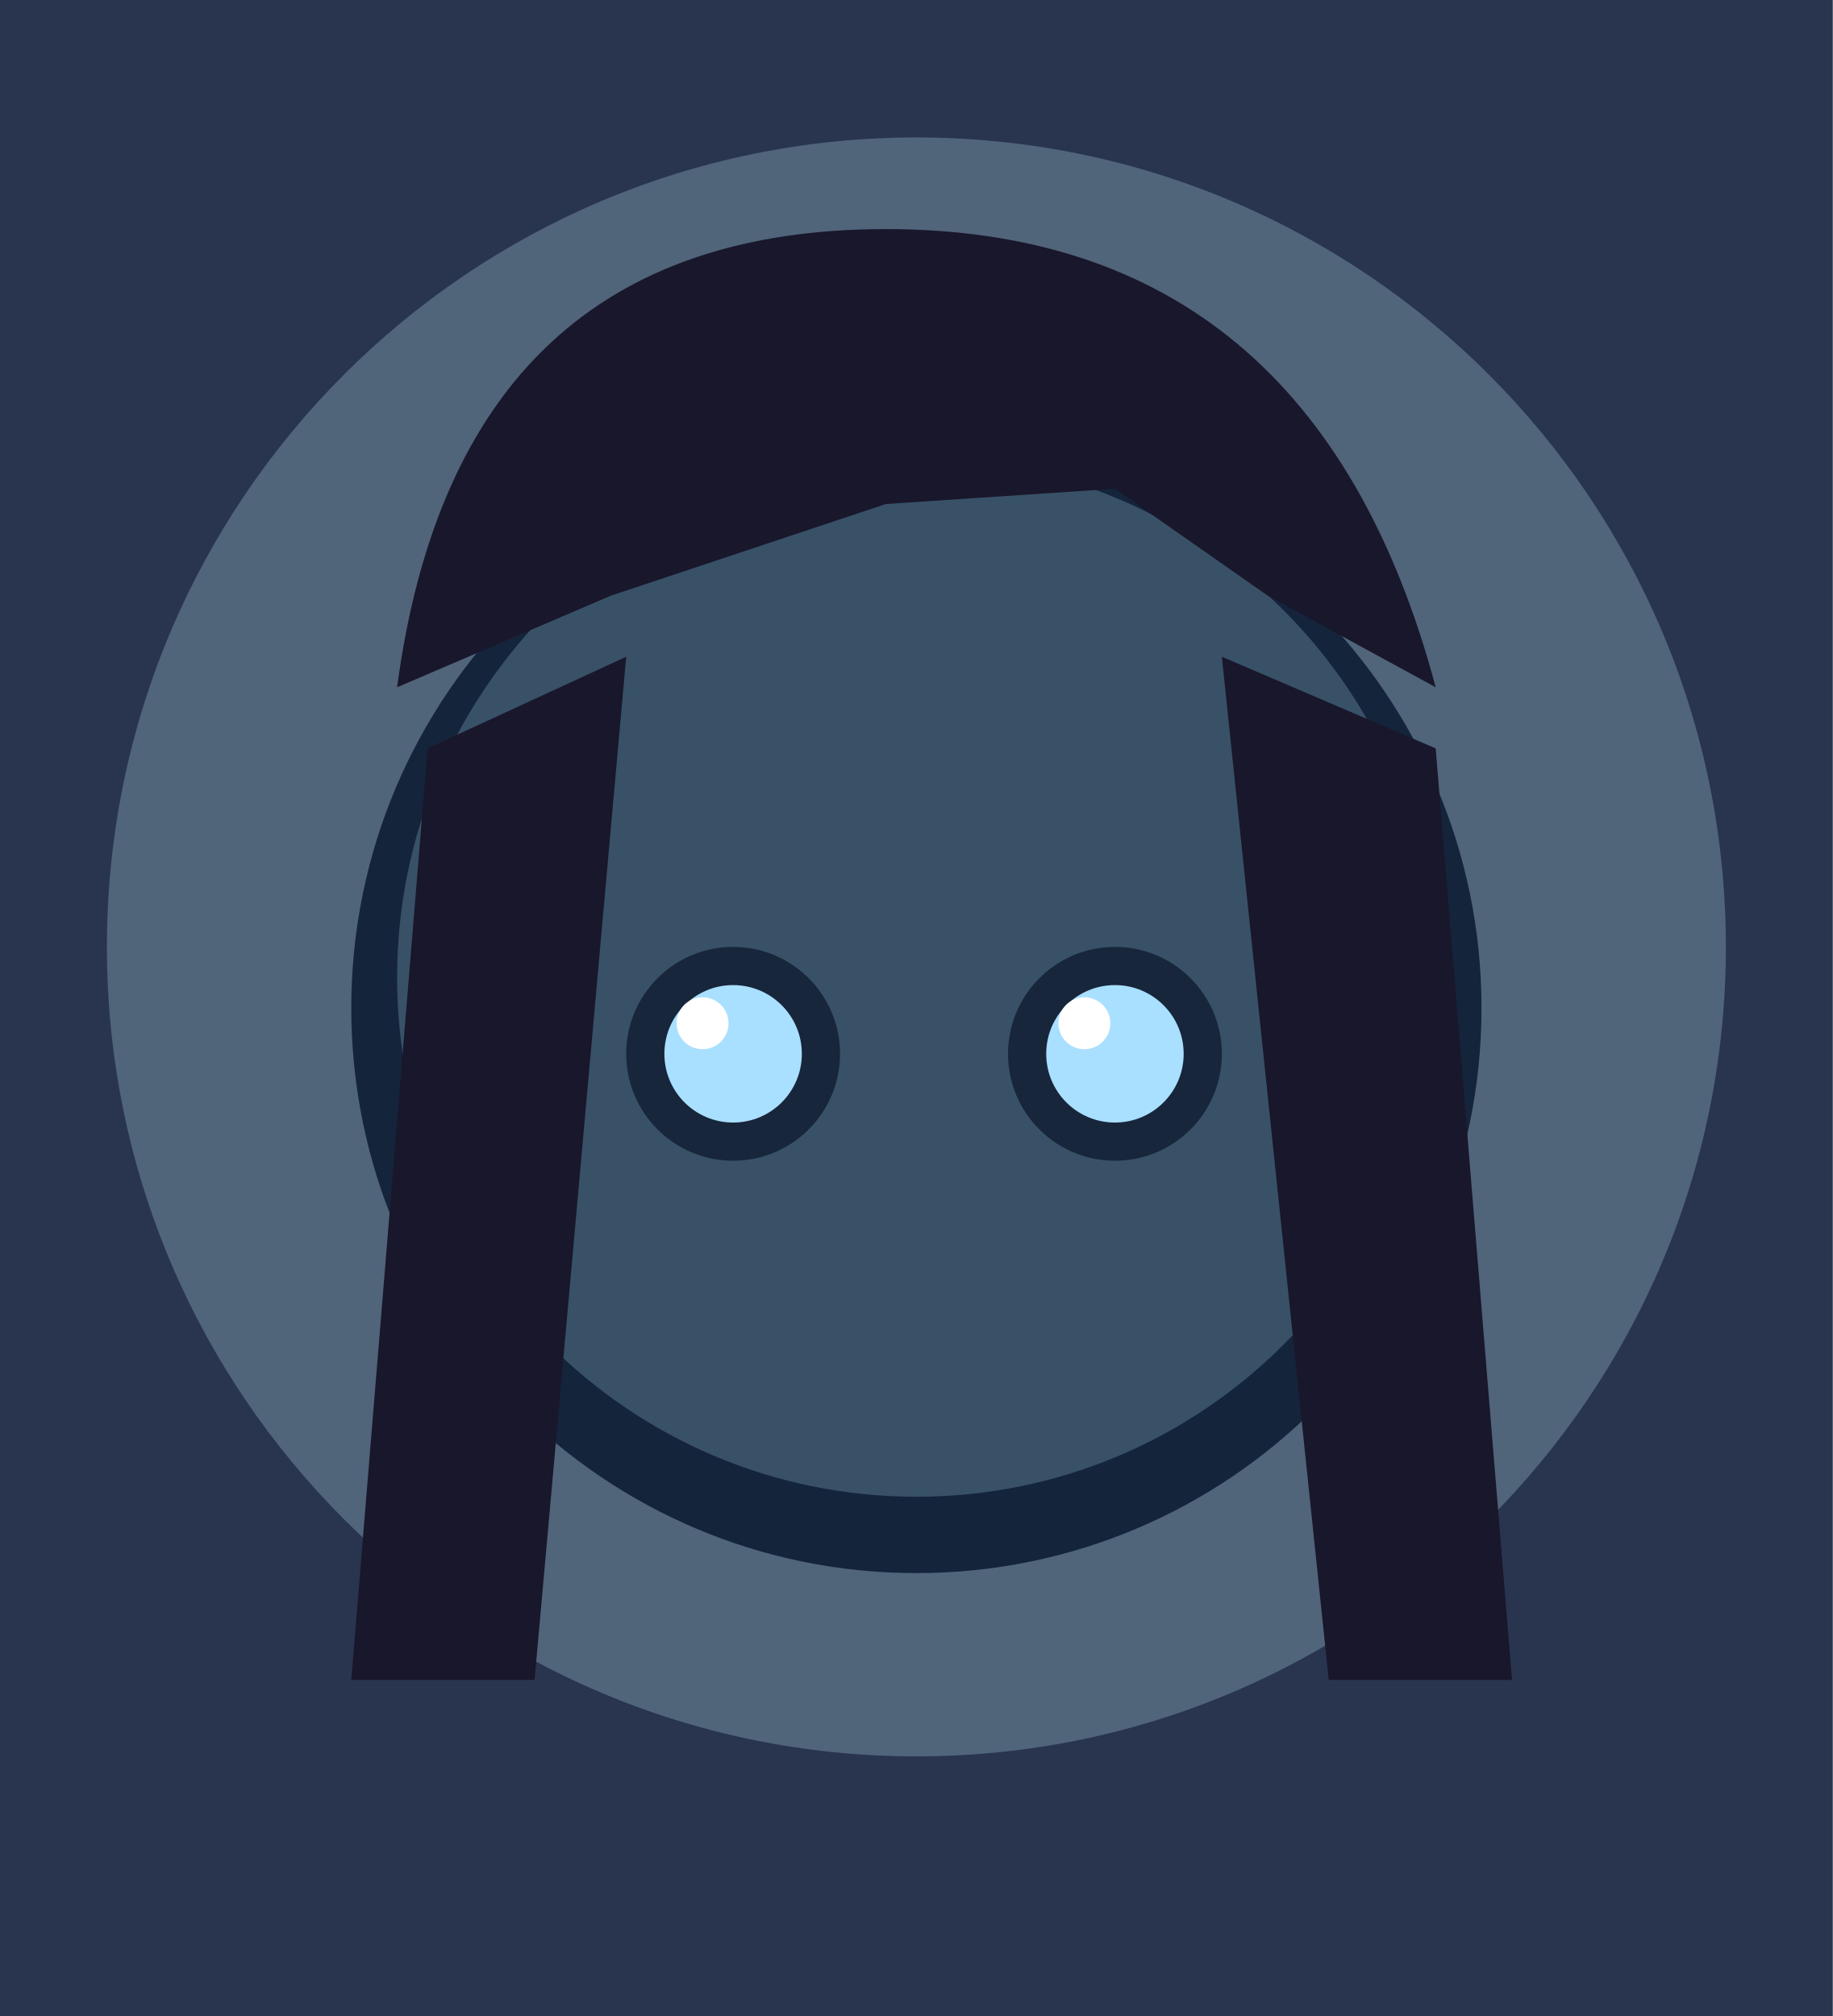
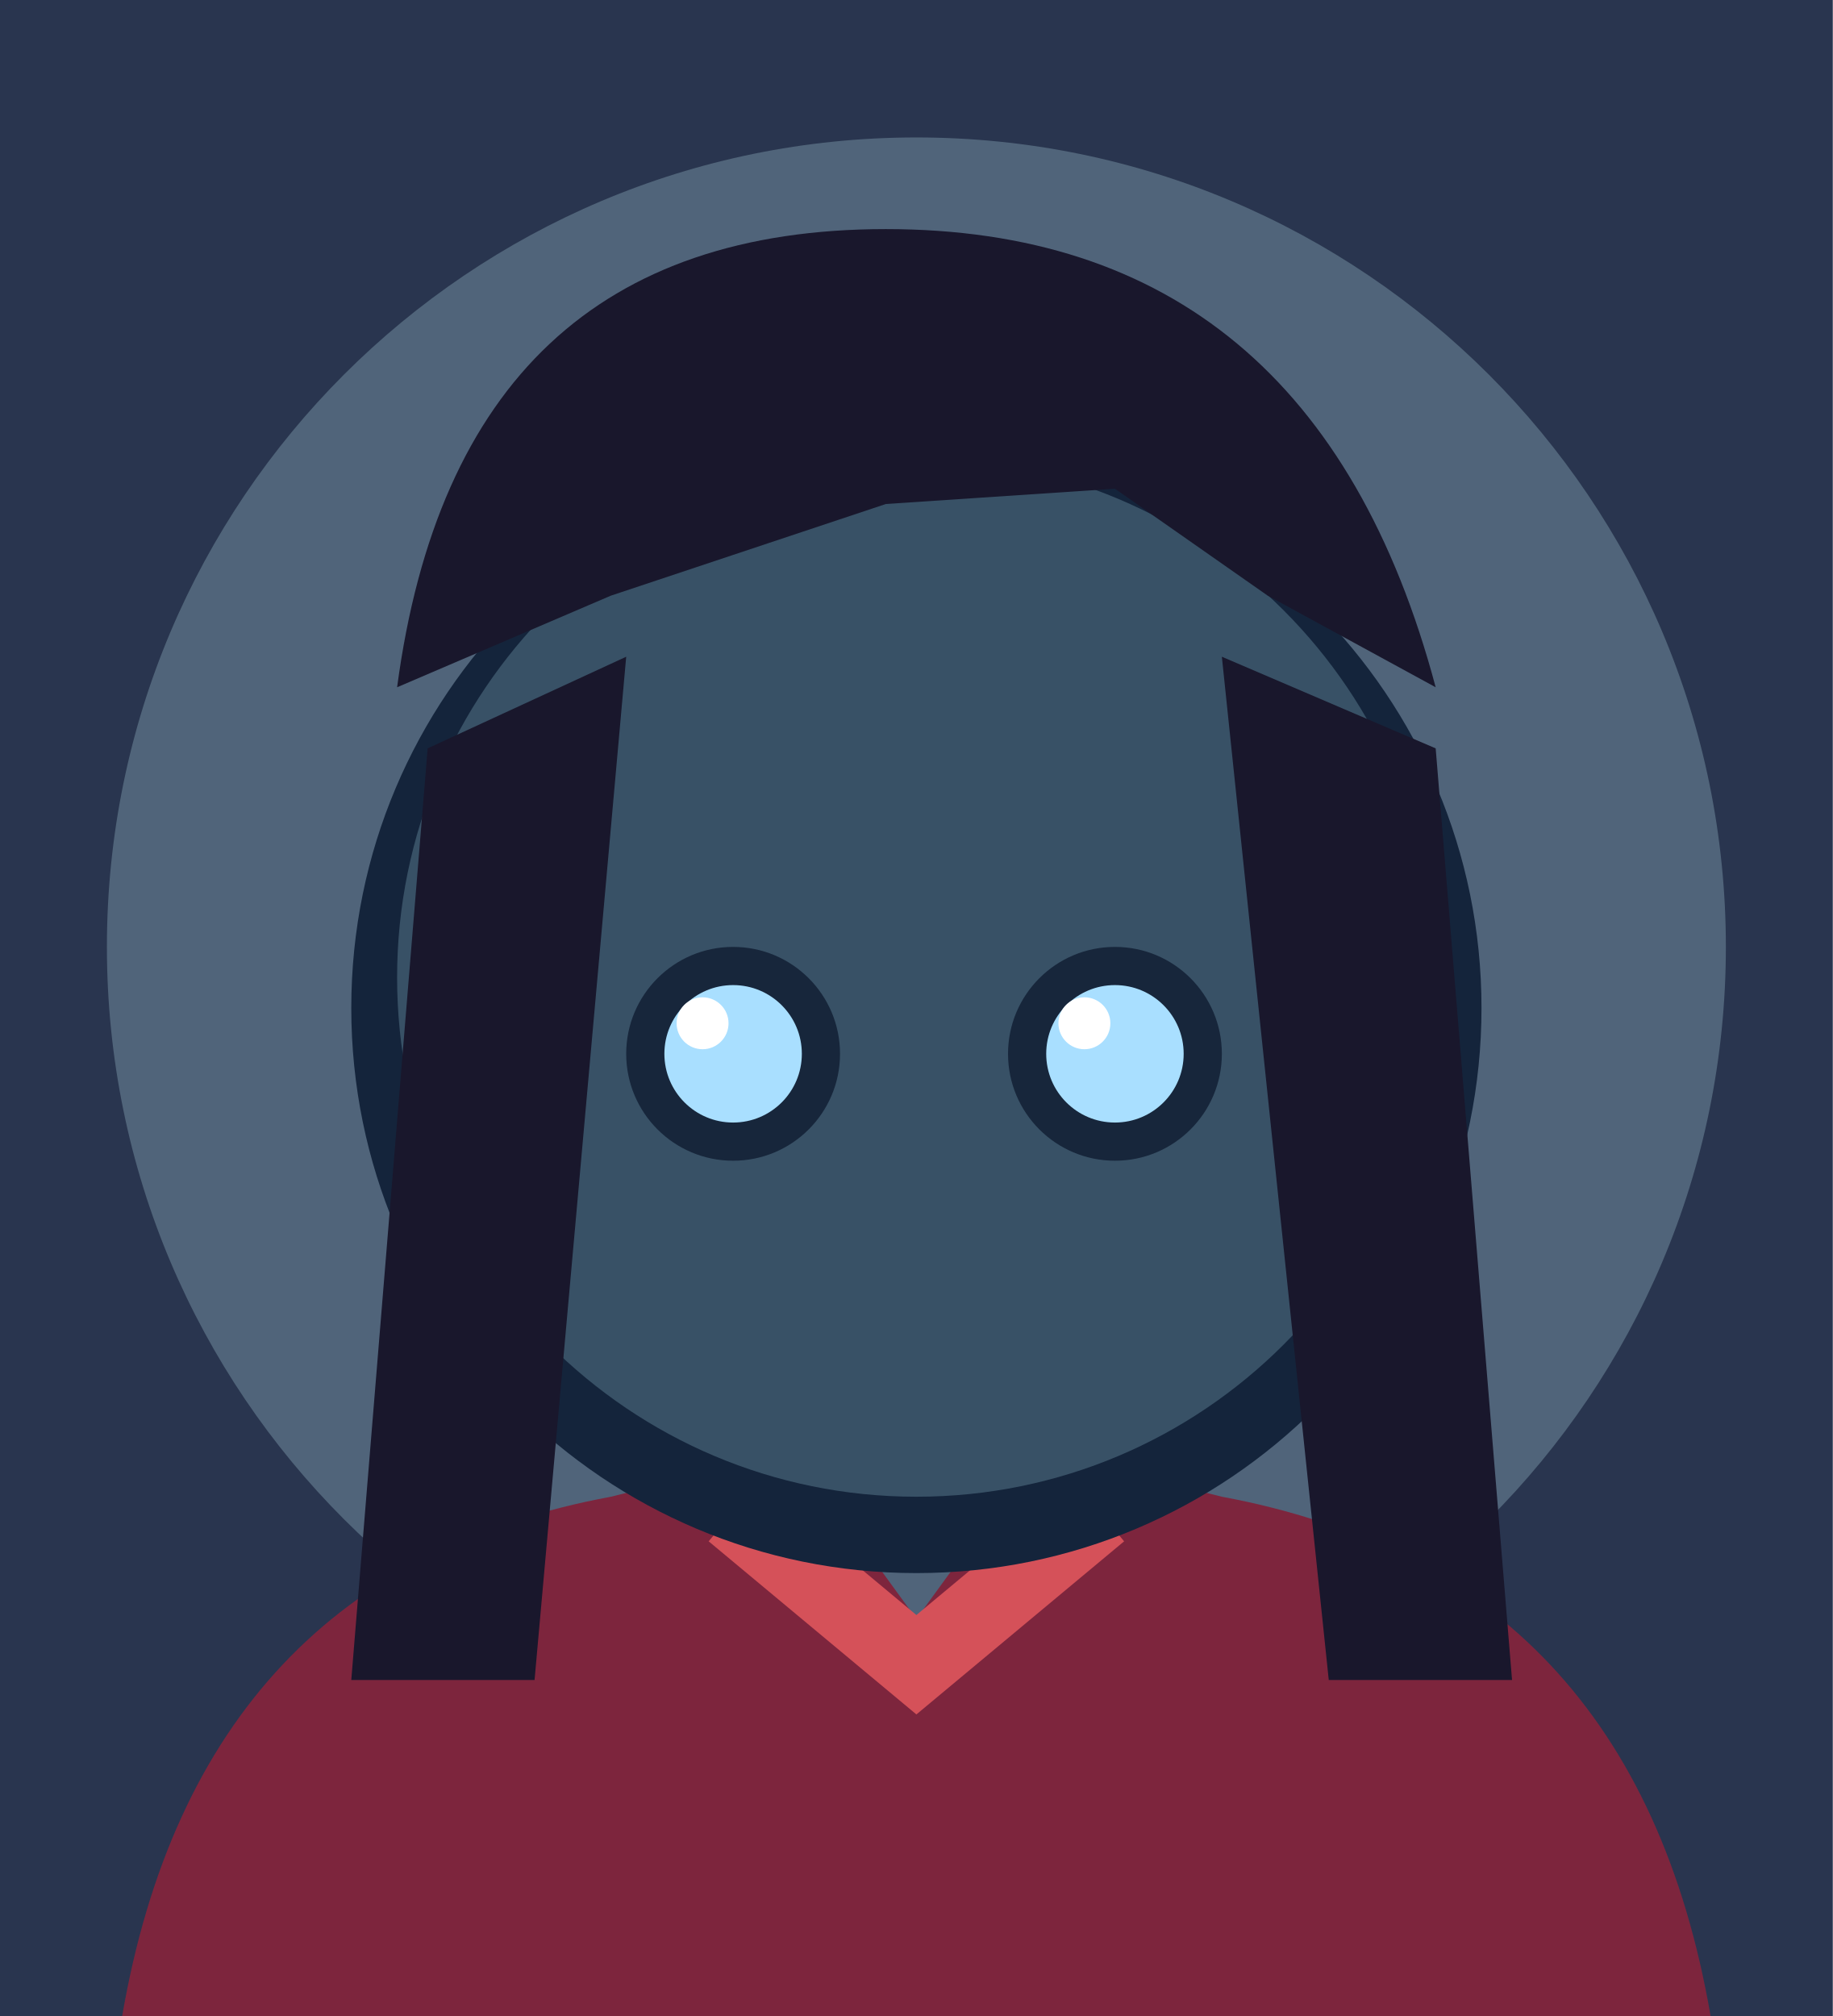
<svg xmlns="http://www.w3.org/2000/svg" viewBox="0 0 120 132">
  <rect width="120" height="132" fill="#29354f" />
  <circle cx="60" cy="62" r="53" fill="#657e90" opacity=".65" />
+   <path d="M8 132 Q13 103 40 98 L52 95 60 106 68 95 80 98 Q107 103 112 132Z" fill="#7d253d" />
+   <path d="M48 99 L60 109 72 99" fill="none" stroke="#d55159" stroke-width="5" />
  <circle cx="60" cy="66" r="37" fill="#14243b" />
  <circle cx="60" cy="64" r="34" fill="#385166" />
  <path d="M26 45 Q30 15 58 15 Q86 15 94 45 L83 39 73 32 58 33 40 39Z" fill="#19172c" />
  <path d="M28 49 L23 110 35 110 41 43 M80 43 L87 110 99 110 94 49Z" fill="#19172c" />
  <circle cx="48" cy="69" r="7" fill="#17263b" />
  <circle cx="73" cy="69" r="7" fill="#17263b" />
  <circle cx="48" cy="69" r="4.5" fill="#a9dfff" />
  <circle cx="73" cy="69" r="4.5" fill="#a9dfff" />
  <circle cx="46" cy="67" r="1.7" fill="#fff" />
  <circle cx="71" cy="67" r="1.7" fill="#fff" />
</svg>
